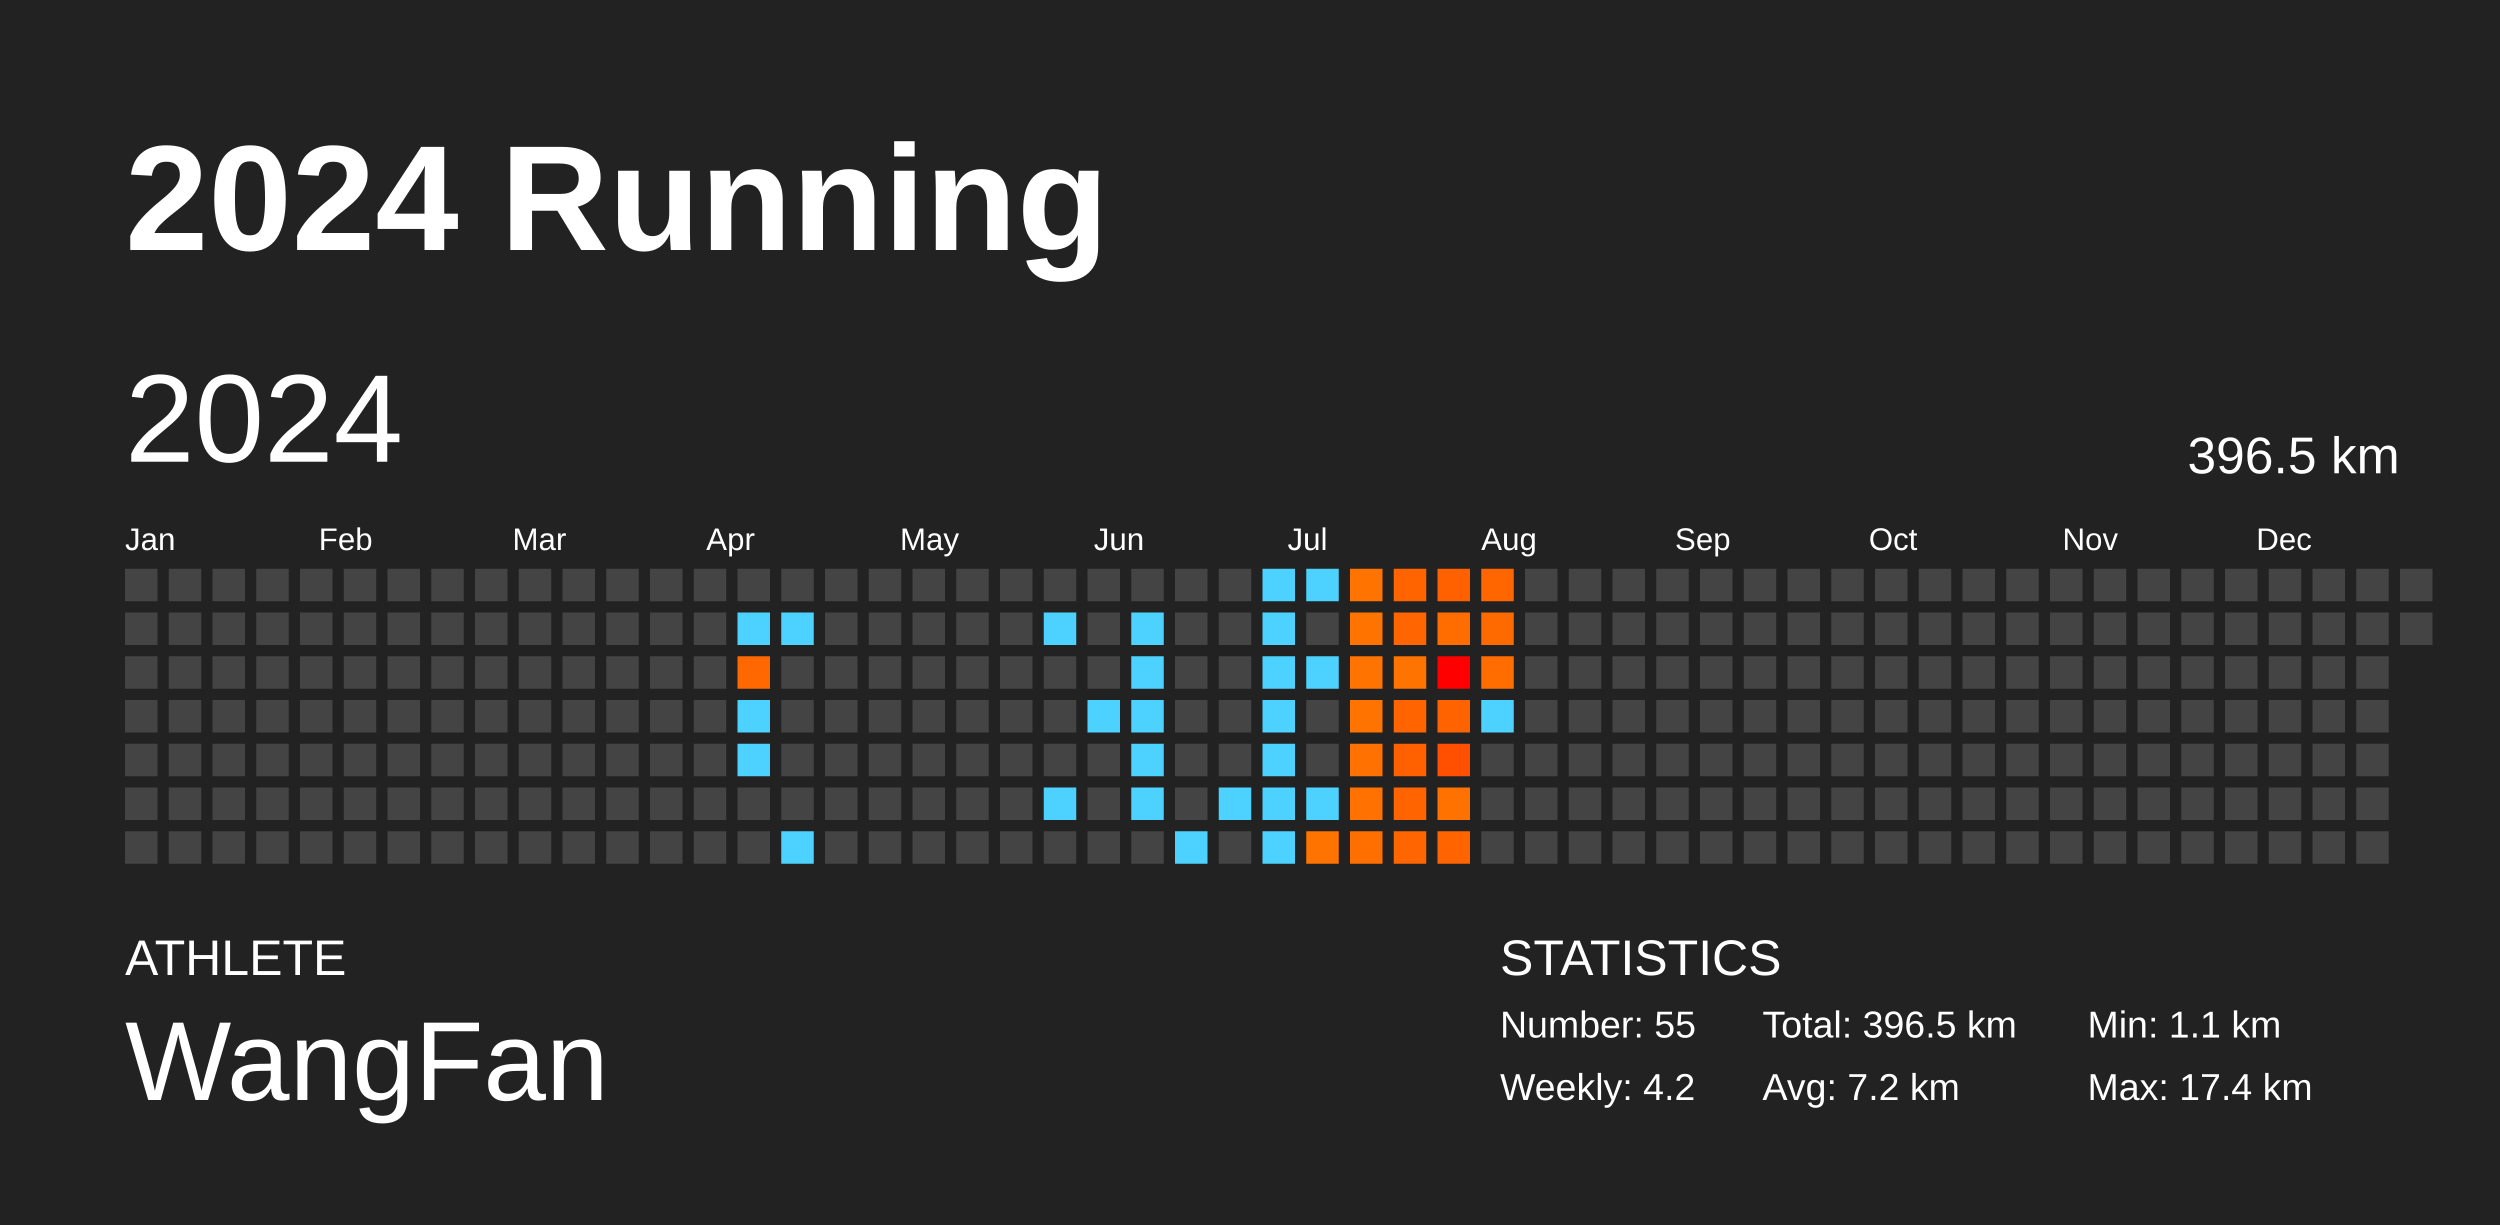
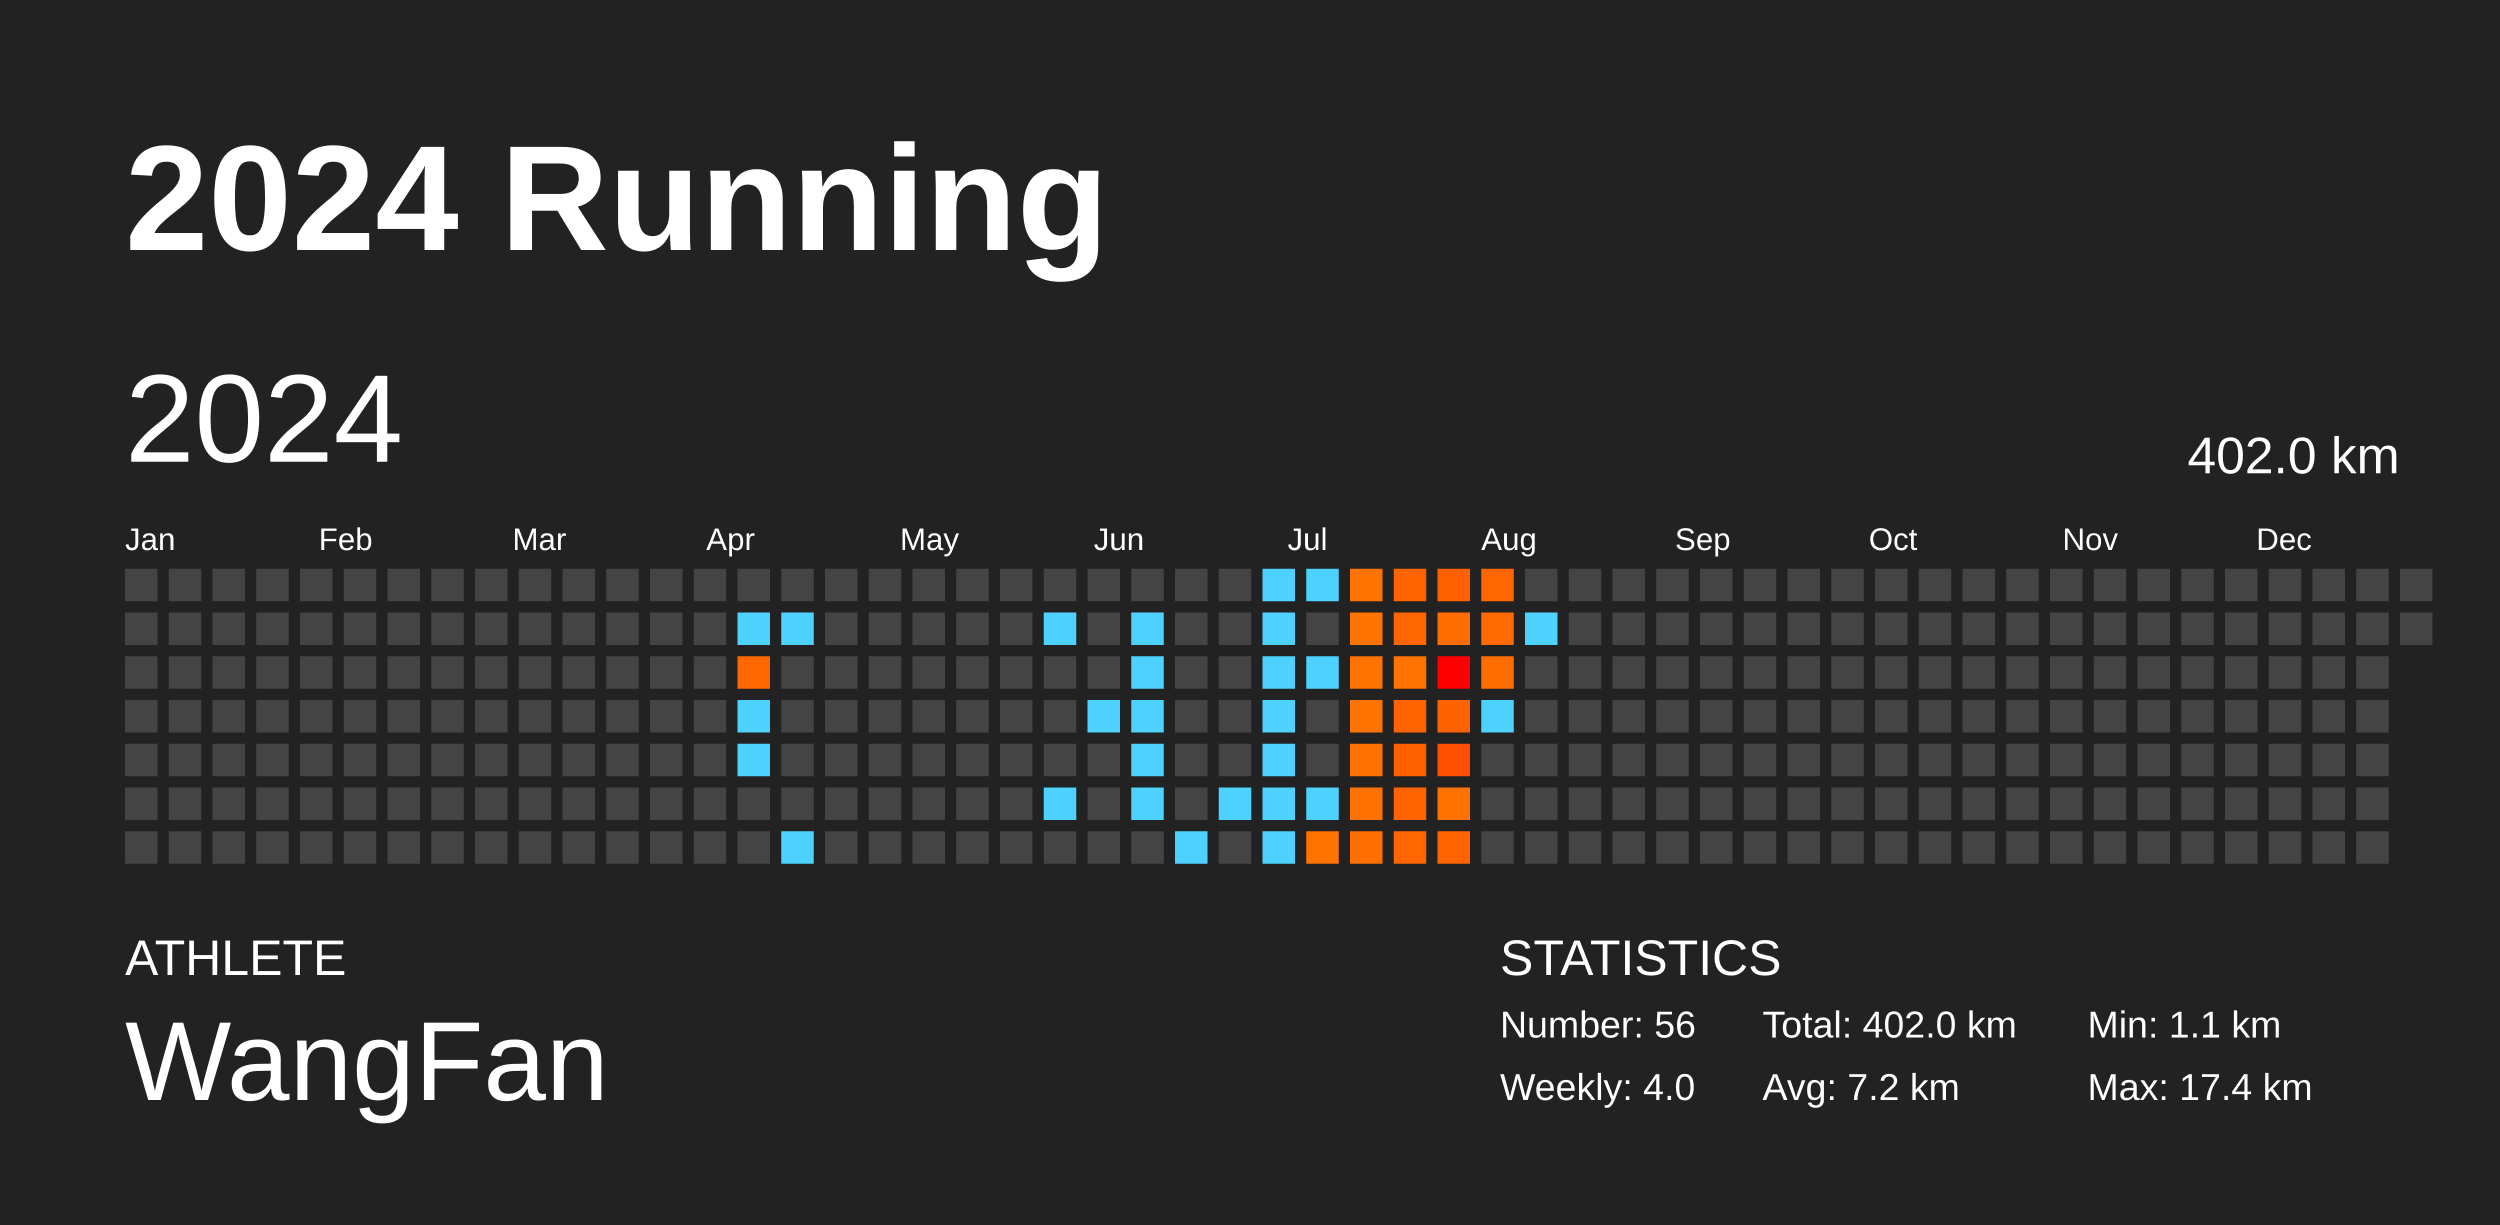
<svg xmlns="http://www.w3.org/2000/svg" baseProfile="full" height="98mm" version="1.1" viewBox="0,0,200,98" width="200mm">
  <defs />
  <rect fill="#222222" height="98" width="200" x="0" y="0" />
  <text fill="#FFFFFF" style="font-size:12px; font-family:Arial; font-weight:bold;" x="10" y="20">2024 Running</text>
  <text fill="#FFFFFF" style="font-size:4px; font-family:Arial" x="10" y="78">ATHLETE</text>
  <text fill="#FFFFFF" style="font-size:9px; font-family:Arial" x="10" y="88">WangFan</text>
  <text fill="#FFFFFF" style="font-size:4px; font-family:Arial" x="120" y="78">STATISTICS</text>
-   <text fill="#FFFFFF" style="font-size:3px; font-family:Arial" x="120" y="83">Number: 55</text>
-   <text fill="#FFFFFF" style="font-size:3px; font-family:Arial" x="120" y="88">Weekly: 4.2</text>
-   <text fill="#FFFFFF" style="font-size:3px; font-family:Arial" x="141" y="83">Total: 396.5 km</text>
+   <text fill="#FFFFFF" style="font-size:3px; font-family:Arial" x="120" y="83">Number: 56</text>
+   <text fill="#FFFFFF" style="font-size:3px; font-family:Arial" x="120" y="88">Weekly: 4.0</text>
+   <text fill="#FFFFFF" style="font-size:3px; font-family:Arial" x="141" y="83">Total: 402.0 km</text>
  <text fill="#FFFFFF" style="font-size:3px; font-family:Arial" x="141" y="88">Avg: 7.2 km</text>
  <text fill="#FFFFFF" style="font-size:3px; font-family:Arial" x="167" y="83">Min: 1.1 km</text>
  <text fill="#FFFFFF" style="font-size:3px; font-family:Arial" x="167" y="88">Max: 17.4 km</text>
  <text dominant-baseline="hanging" fill="#FFFFFF" style="font-size:10.0px; font-family:Arial;" x="10" y="30">2024</text>
-   <text dominant-baseline="hanging" fill="#FFFFFF" style="font-size:4.125px; font-family:Arial;" x="175" y="35">396.5 km</text>
+   <text dominant-baseline="hanging" fill="#FFFFFF" style="font-size:4.125px; font-family:Arial;" x="175" y="35">402.0 km</text>
  <text fill="#FFFFFF" style="font-size:2.5px; font-family:Arial" x="10.0" y="44">Jan</text>
  <text fill="#FFFFFF" style="font-size:2.5px; font-family:Arial" x="25.5" y="44">Feb</text>
  <text fill="#FFFFFF" style="font-size:2.5px; font-family:Arial" x="41.0" y="44">Mar</text>
  <text fill="#FFFFFF" style="font-size:2.5px; font-family:Arial" x="56.5" y="44">Apr</text>
  <text fill="#FFFFFF" style="font-size:2.5px; font-family:Arial" x="72.0" y="44">May</text>
  <text fill="#FFFFFF" style="font-size:2.5px; font-family:Arial" x="87.5" y="44">Jun</text>
  <text fill="#FFFFFF" style="font-size:2.5px; font-family:Arial" x="103.0" y="44">Jul</text>
  <text fill="#FFFFFF" style="font-size:2.5px; font-family:Arial" x="118.5" y="44">Aug</text>
  <text fill="#FFFFFF" style="font-size:2.5px; font-family:Arial" x="134.0" y="44">Sep</text>
  <text fill="#FFFFFF" style="font-size:2.5px; font-family:Arial" x="149.5" y="44">Oct</text>
  <text fill="#FFFFFF" style="font-size:2.5px; font-family:Arial" x="165.0" y="44">Nov</text>
  <text fill="#FFFFFF" style="font-size:2.5px; font-family:Arial" x="180.5" y="44">Dec</text>
  <rect fill="#444444" height="2.6" width="2.6" x="10.0" y="45.5" />
  <rect fill="#444444" height="2.6" width="2.6" x="10.0" y="49.0" />
  <rect fill="#444444" height="2.6" width="2.6" x="10.0" y="52.5" />
  <rect fill="#444444" height="2.6" width="2.6" x="10.0" y="56.0" />
  <rect fill="#444444" height="2.6" width="2.6" x="10.0" y="59.5" />
  <rect fill="#444444" height="2.6" width="2.6" x="10.0" y="63.0" />
  <rect fill="#444444" height="2.6" width="2.6" x="10.0" y="66.5" />
  <rect fill="#444444" height="2.6" width="2.6" x="13.5" y="45.5" />
  <rect fill="#444444" height="2.6" width="2.6" x="13.5" y="49.0" />
  <rect fill="#444444" height="2.6" width="2.6" x="13.5" y="52.5" />
  <rect fill="#444444" height="2.6" width="2.6" x="13.5" y="56.0" />
  <rect fill="#444444" height="2.6" width="2.6" x="13.5" y="59.5" />
  <rect fill="#444444" height="2.6" width="2.6" x="13.5" y="63.0" />
  <rect fill="#444444" height="2.6" width="2.6" x="13.5" y="66.5" />
  <rect fill="#444444" height="2.6" width="2.6" x="17.0" y="45.5" />
  <rect fill="#444444" height="2.6" width="2.6" x="17.0" y="49.0" />
  <rect fill="#444444" height="2.6" width="2.6" x="17.0" y="52.5" />
  <rect fill="#444444" height="2.6" width="2.6" x="17.0" y="56.0" />
  <rect fill="#444444" height="2.6" width="2.6" x="17.0" y="59.5" />
  <rect fill="#444444" height="2.6" width="2.6" x="17.0" y="63.0" />
  <rect fill="#444444" height="2.6" width="2.6" x="17.0" y="66.5" />
  <rect fill="#444444" height="2.6" width="2.6" x="20.5" y="45.5" />
  <rect fill="#444444" height="2.6" width="2.6" x="20.5" y="49.0" />
  <rect fill="#444444" height="2.6" width="2.6" x="20.5" y="52.5" />
  <rect fill="#444444" height="2.6" width="2.6" x="20.5" y="56.0" />
  <rect fill="#444444" height="2.6" width="2.6" x="20.5" y="59.5" />
  <rect fill="#444444" height="2.6" width="2.6" x="20.5" y="63.0" />
  <rect fill="#444444" height="2.6" width="2.6" x="20.5" y="66.5" />
  <rect fill="#444444" height="2.6" width="2.6" x="24.0" y="45.5" />
  <rect fill="#444444" height="2.6" width="2.6" x="24.0" y="49.0" />
  <rect fill="#444444" height="2.6" width="2.6" x="24.0" y="52.5" />
  <rect fill="#444444" height="2.6" width="2.6" x="24.0" y="56.0" />
  <rect fill="#444444" height="2.6" width="2.6" x="24.0" y="59.5" />
  <rect fill="#444444" height="2.6" width="2.6" x="24.0" y="63.0" />
  <rect fill="#444444" height="2.6" width="2.6" x="24.0" y="66.5" />
  <rect fill="#444444" height="2.6" width="2.6" x="27.5" y="45.5" />
  <rect fill="#444444" height="2.6" width="2.6" x="27.5" y="49.0" />
  <rect fill="#444444" height="2.6" width="2.6" x="27.5" y="52.5" />
  <rect fill="#444444" height="2.6" width="2.6" x="27.5" y="56.0" />
  <rect fill="#444444" height="2.6" width="2.6" x="27.5" y="59.5" />
  <rect fill="#444444" height="2.6" width="2.6" x="27.5" y="63.0" />
  <rect fill="#444444" height="2.6" width="2.6" x="27.5" y="66.5" />
  <rect fill="#444444" height="2.6" width="2.6" x="31.0" y="45.5" />
  <rect fill="#444444" height="2.6" width="2.6" x="31.0" y="49.0" />
  <rect fill="#444444" height="2.6" width="2.6" x="31.0" y="52.5" />
  <rect fill="#444444" height="2.6" width="2.6" x="31.0" y="56.0" />
  <rect fill="#444444" height="2.6" width="2.6" x="31.0" y="59.5" />
  <rect fill="#444444" height="2.6" width="2.6" x="31.0" y="63.0" />
  <rect fill="#444444" height="2.6" width="2.6" x="31.0" y="66.5" />
  <rect fill="#444444" height="2.6" width="2.6" x="34.5" y="45.5" />
  <rect fill="#444444" height="2.6" width="2.6" x="34.5" y="49.0" />
  <rect fill="#444444" height="2.6" width="2.6" x="34.5" y="52.5" />
  <rect fill="#444444" height="2.6" width="2.6" x="34.5" y="56.0" />
  <rect fill="#444444" height="2.6" width="2.6" x="34.5" y="59.5" />
  <rect fill="#444444" height="2.6" width="2.6" x="34.5" y="63.0" />
  <rect fill="#444444" height="2.6" width="2.6" x="34.5" y="66.5" />
  <rect fill="#444444" height="2.6" width="2.6" x="38.0" y="45.5" />
  <rect fill="#444444" height="2.6" width="2.6" x="38.0" y="49.0" />
  <rect fill="#444444" height="2.6" width="2.6" x="38.0" y="52.5" />
  <rect fill="#444444" height="2.6" width="2.6" x="38.0" y="56.0" />
  <rect fill="#444444" height="2.6" width="2.6" x="38.0" y="59.5" />
  <rect fill="#444444" height="2.6" width="2.6" x="38.0" y="63.0" />
  <rect fill="#444444" height="2.6" width="2.6" x="38.0" y="66.5" />
  <rect fill="#444444" height="2.6" width="2.6" x="41.5" y="45.5" />
  <rect fill="#444444" height="2.6" width="2.6" x="41.5" y="49.0" />
  <rect fill="#444444" height="2.6" width="2.6" x="41.5" y="52.5" />
  <rect fill="#444444" height="2.6" width="2.6" x="41.5" y="56.0" />
  <rect fill="#444444" height="2.6" width="2.6" x="41.5" y="59.5" />
  <rect fill="#444444" height="2.6" width="2.6" x="41.5" y="63.0" />
  <rect fill="#444444" height="2.6" width="2.6" x="41.5" y="66.5" />
  <rect fill="#444444" height="2.6" width="2.6" x="45.0" y="45.5" />
  <rect fill="#444444" height="2.6" width="2.6" x="45.0" y="49.0" />
  <rect fill="#444444" height="2.6" width="2.6" x="45.0" y="52.5" />
  <rect fill="#444444" height="2.6" width="2.6" x="45.0" y="56.0" />
  <rect fill="#444444" height="2.6" width="2.6" x="45.0" y="59.5" />
  <rect fill="#444444" height="2.6" width="2.6" x="45.0" y="63.0" />
  <rect fill="#444444" height="2.6" width="2.6" x="45.0" y="66.5" />
  <rect fill="#444444" height="2.6" width="2.6" x="48.5" y="45.5" />
  <rect fill="#444444" height="2.6" width="2.6" x="48.5" y="49.0" />
  <rect fill="#444444" height="2.6" width="2.6" x="48.5" y="52.5" />
  <rect fill="#444444" height="2.6" width="2.6" x="48.5" y="56.0" />
  <rect fill="#444444" height="2.6" width="2.6" x="48.5" y="59.5" />
  <rect fill="#444444" height="2.6" width="2.6" x="48.5" y="63.0" />
  <rect fill="#444444" height="2.6" width="2.6" x="48.5" y="66.5" />
  <rect fill="#444444" height="2.6" width="2.6" x="52.0" y="45.5" />
  <rect fill="#444444" height="2.6" width="2.6" x="52.0" y="49.0" />
  <rect fill="#444444" height="2.6" width="2.6" x="52.0" y="52.5" />
  <rect fill="#444444" height="2.6" width="2.6" x="52.0" y="56.0" />
  <rect fill="#444444" height="2.6" width="2.6" x="52.0" y="59.5" />
  <rect fill="#444444" height="2.6" width="2.6" x="52.0" y="63.0" />
  <rect fill="#444444" height="2.6" width="2.6" x="52.0" y="66.5" />
  <rect fill="#444444" height="2.6" width="2.6" x="55.5" y="45.5" />
  <rect fill="#444444" height="2.6" width="2.6" x="55.5" y="49.0" />
  <rect fill="#444444" height="2.6" width="2.6" x="55.5" y="52.5" />
  <rect fill="#444444" height="2.6" width="2.6" x="55.5" y="56.0" />
  <rect fill="#444444" height="2.6" width="2.6" x="55.5" y="59.5" />
  <rect fill="#444444" height="2.6" width="2.6" x="55.5" y="63.0" />
  <rect fill="#444444" height="2.6" width="2.6" x="55.5" y="66.5" />
  <rect fill="#444444" height="2.6" width="2.6" x="59.0" y="45.5" />
  <rect fill="#4dd2ff" height="2.6" width="2.6" x="59.0" y="49.0" />
  <rect fill="#ff6700" height="2.6" width="2.6" x="59.0" y="52.5" />
  <rect fill="#4dd2ff" height="2.6" width="2.6" x="59.0" y="56.0" />
  <rect fill="#4dd2ff" height="2.6" width="2.6" x="59.0" y="59.5" />
  <rect fill="#444444" height="2.6" width="2.6" x="59.0" y="63.0" />
  <rect fill="#444444" height="2.6" width="2.6" x="59.0" y="66.5" />
  <rect fill="#444444" height="2.6" width="2.6" x="62.5" y="45.5" />
  <rect fill="#4dd2ff" height="2.6" width="2.6" x="62.5" y="49.0" />
  <rect fill="#444444" height="2.6" width="2.6" x="62.5" y="52.5" />
  <rect fill="#444444" height="2.6" width="2.6" x="62.5" y="56.0" />
  <rect fill="#444444" height="2.6" width="2.6" x="62.5" y="59.5" />
  <rect fill="#444444" height="2.6" width="2.6" x="62.5" y="63.0" />
  <rect fill="#4dd2ff" height="2.6" width="2.6" x="62.5" y="66.5" />
  <rect fill="#444444" height="2.6" width="2.6" x="66.0" y="45.5" />
  <rect fill="#444444" height="2.6" width="2.6" x="66.0" y="49.0" />
  <rect fill="#444444" height="2.6" width="2.6" x="66.0" y="52.5" />
  <rect fill="#444444" height="2.6" width="2.6" x="66.0" y="56.0" />
  <rect fill="#444444" height="2.6" width="2.6" x="66.0" y="59.5" />
  <rect fill="#444444" height="2.6" width="2.6" x="66.0" y="63.0" />
  <rect fill="#444444" height="2.6" width="2.6" x="66.0" y="66.5" />
  <rect fill="#444444" height="2.6" width="2.6" x="69.5" y="45.5" />
  <rect fill="#444444" height="2.6" width="2.6" x="69.5" y="49.0" />
  <rect fill="#444444" height="2.6" width="2.6" x="69.5" y="52.5" />
  <rect fill="#444444" height="2.6" width="2.6" x="69.5" y="56.0" />
  <rect fill="#444444" height="2.6" width="2.6" x="69.5" y="59.5" />
  <rect fill="#444444" height="2.6" width="2.6" x="69.5" y="63.0" />
  <rect fill="#444444" height="2.6" width="2.6" x="69.5" y="66.5" />
  <rect fill="#444444" height="2.6" width="2.6" x="73.0" y="45.5" />
  <rect fill="#444444" height="2.6" width="2.6" x="73.0" y="49.0" />
  <rect fill="#444444" height="2.6" width="2.6" x="73.0" y="52.5" />
  <rect fill="#444444" height="2.6" width="2.6" x="73.0" y="56.0" />
  <rect fill="#444444" height="2.6" width="2.6" x="73.0" y="59.5" />
  <rect fill="#444444" height="2.6" width="2.6" x="73.0" y="63.0" />
  <rect fill="#444444" height="2.6" width="2.6" x="73.0" y="66.5" />
  <rect fill="#444444" height="2.6" width="2.6" x="76.5" y="45.5" />
  <rect fill="#444444" height="2.6" width="2.6" x="76.5" y="49.0" />
  <rect fill="#444444" height="2.6" width="2.6" x="76.5" y="52.5" />
  <rect fill="#444444" height="2.6" width="2.6" x="76.5" y="56.0" />
  <rect fill="#444444" height="2.6" width="2.6" x="76.5" y="59.5" />
  <rect fill="#444444" height="2.6" width="2.6" x="76.5" y="63.0" />
  <rect fill="#444444" height="2.6" width="2.6" x="76.5" y="66.5" />
  <rect fill="#444444" height="2.6" width="2.6" x="80.0" y="45.5" />
  <rect fill="#444444" height="2.6" width="2.6" x="80.0" y="49.0" />
  <rect fill="#444444" height="2.6" width="2.6" x="80.0" y="52.5" />
  <rect fill="#444444" height="2.6" width="2.6" x="80.0" y="56.0" />
  <rect fill="#444444" height="2.6" width="2.6" x="80.0" y="59.5" />
  <rect fill="#444444" height="2.6" width="2.6" x="80.0" y="63.0" />
  <rect fill="#444444" height="2.6" width="2.6" x="80.0" y="66.5" />
  <rect fill="#444444" height="2.6" width="2.6" x="83.5" y="45.5" />
  <rect fill="#4dd2ff" height="2.6" width="2.6" x="83.5" y="49.0" />
  <rect fill="#444444" height="2.6" width="2.6" x="83.5" y="52.5" />
  <rect fill="#444444" height="2.6" width="2.6" x="83.5" y="56.0" />
  <rect fill="#444444" height="2.6" width="2.6" x="83.5" y="59.5" />
  <rect fill="#4dd2ff" height="2.6" width="2.6" x="83.5" y="63.0" />
  <rect fill="#444444" height="2.6" width="2.6" x="83.5" y="66.5" />
  <rect fill="#444444" height="2.6" width="2.6" x="87.0" y="45.5" />
  <rect fill="#444444" height="2.6" width="2.6" x="87.0" y="49.0" />
  <rect fill="#444444" height="2.6" width="2.6" x="87.0" y="52.5" />
  <rect fill="#4dd2ff" height="2.6" width="2.6" x="87.0" y="56.0" />
  <rect fill="#444444" height="2.6" width="2.6" x="87.0" y="59.5" />
  <rect fill="#444444" height="2.6" width="2.6" x="87.0" y="63.0" />
  <rect fill="#444444" height="2.6" width="2.6" x="87.0" y="66.5" />
  <rect fill="#444444" height="2.6" width="2.6" x="90.5" y="45.5" />
  <rect fill="#4dd2ff" height="2.6" width="2.6" x="90.5" y="49.0" />
  <rect fill="#4dd2ff" height="2.6" width="2.6" x="90.5" y="52.5" />
  <rect fill="#4dd2ff" height="2.6" width="2.6" x="90.5" y="56.0" />
  <rect fill="#4dd2ff" height="2.6" width="2.6" x="90.5" y="59.5" />
  <rect fill="#4dd2ff" height="2.6" width="2.6" x="90.5" y="63.0" />
  <rect fill="#444444" height="2.6" width="2.6" x="90.5" y="66.5" />
  <rect fill="#444444" height="2.6" width="2.6" x="94.0" y="45.5" />
  <rect fill="#444444" height="2.6" width="2.6" x="94.0" y="49.0" />
  <rect fill="#444444" height="2.6" width="2.6" x="94.0" y="52.5" />
  <rect fill="#444444" height="2.6" width="2.6" x="94.0" y="56.0" />
  <rect fill="#444444" height="2.6" width="2.6" x="94.0" y="59.5" />
  <rect fill="#444444" height="2.6" width="2.6" x="94.0" y="63.0" />
  <rect fill="#4dd2ff" height="2.6" width="2.6" x="94.0" y="66.5" />
  <rect fill="#444444" height="2.6" width="2.6" x="97.5" y="45.5" />
  <rect fill="#444444" height="2.6" width="2.6" x="97.5" y="49.0" />
  <rect fill="#444444" height="2.6" width="2.6" x="97.5" y="52.5" />
  <rect fill="#444444" height="2.6" width="2.6" x="97.5" y="56.0" />
  <rect fill="#444444" height="2.6" width="2.6" x="97.5" y="59.5" />
  <rect fill="#4dd2ff" height="2.6" width="2.6" x="97.5" y="63.0" />
  <rect fill="#444444" height="2.6" width="2.6" x="97.5" y="66.5" />
  <rect fill="#4dd2ff" height="2.6" width="2.6" x="101.0" y="45.5" />
  <rect fill="#4dd2ff" height="2.6" width="2.6" x="101.0" y="49.0" />
  <rect fill="#4dd2ff" height="2.6" width="2.6" x="101.0" y="52.5" />
  <rect fill="#4dd2ff" height="2.6" width="2.6" x="101.0" y="56.0" />
  <rect fill="#4dd2ff" height="2.6" width="2.6" x="101.0" y="59.5" />
  <rect fill="#4dd2ff" height="2.6" width="2.6" x="101.0" y="63.0" />
  <rect fill="#4dd2ff" height="2.6" width="2.6" x="101.0" y="66.5" />
  <rect fill="#4dd2ff" height="2.6" width="2.6" x="104.5" y="45.5" />
  <rect fill="#444444" height="2.6" width="2.6" x="104.5" y="49.0" />
  <rect fill="#4dd2ff" height="2.6" width="2.6" x="104.5" y="52.5" />
  <rect fill="#444444" height="2.6" width="2.6" x="104.5" y="56.0" />
  <rect fill="#444444" height="2.6" width="2.6" x="104.5" y="59.5" />
  <rect fill="#4dd2ff" height="2.6" width="2.6" x="104.5" y="63.0" />
  <rect fill="#ff7400" height="2.6" width="2.6" x="104.5" y="66.5" />
  <rect fill="#ff7300" height="2.6" width="2.6" x="108.0" y="45.5" />
  <rect fill="#ff7300" height="2.6" width="2.6" x="108.0" y="49.0" />
  <rect fill="#ff7300" height="2.6" width="2.6" x="108.0" y="52.5" />
  <rect fill="#ff7300" height="2.6" width="2.6" x="108.0" y="56.0" />
  <rect fill="#ff7100" height="2.6" width="2.6" x="108.0" y="59.5" />
  <rect fill="#ff7100" height="2.6" width="2.6" x="108.0" y="63.0" />
  <rect fill="#ff6f00" height="2.6" width="2.6" x="108.0" y="66.5" />
  <rect fill="#ff6400" height="2.6" width="2.6" x="111.5" y="45.5" />
  <rect fill="#ff6500" height="2.6" width="2.6" x="111.5" y="49.0" />
  <rect fill="#ff7400" height="2.6" width="2.6" x="111.5" y="52.5" />
  <rect fill="#ff6400" height="2.6" width="2.6" x="111.5" y="56.0" />
  <rect fill="#ff6100" height="2.6" width="2.6" x="111.5" y="59.5" />
  <rect fill="#ff6400" height="2.6" width="2.6" x="111.5" y="63.0" />
  <rect fill="#ff6500" height="2.6" width="2.6" x="111.5" y="66.5" />
  <rect fill="#ff6100" height="2.6" width="2.6" x="115.0" y="45.5" />
  <rect fill="#ff6d00" height="2.6" width="2.6" x="115.0" y="49.0" />
  <rect fill="#ff0000" height="2.6" width="2.6" x="115.0" y="52.5" />
  <rect fill="#ff6300" height="2.6" width="2.6" x="115.0" y="56.0" />
  <rect fill="#ff4f00" height="2.6" width="2.6" x="115.0" y="59.5" />
  <rect fill="#ff7200" height="2.6" width="2.6" x="115.0" y="63.0" />
  <rect fill="#ff6400" height="2.6" width="2.6" x="115.0" y="66.5" />
  <rect fill="#ff6600" height="2.6" width="2.6" x="118.5" y="45.5" />
  <rect fill="#ff6a00" height="2.6" width="2.6" x="118.5" y="49.0" />
  <rect fill="#ff6d00" height="2.6" width="2.6" x="118.5" y="52.5" />
  <rect fill="#4dd2ff" height="2.6" width="2.6" x="118.5" y="56.0" />
  <rect fill="#444444" height="2.6" width="2.6" x="118.5" y="59.5" />
  <rect fill="#444444" height="2.6" width="2.6" x="118.5" y="63.0" />
  <rect fill="#444444" height="2.6" width="2.6" x="118.5" y="66.5" />
  <rect fill="#444444" height="2.6" width="2.6" x="122.0" y="45.5" />
-   <rect fill="#444444" height="2.6" width="2.6" x="122.0" y="49.0" />
+   <rect fill="#4dd2ff" height="2.6" width="2.6" x="122.0" y="49.0" />
  <rect fill="#444444" height="2.6" width="2.6" x="122.0" y="52.5" />
  <rect fill="#444444" height="2.6" width="2.6" x="122.0" y="56.0" />
  <rect fill="#444444" height="2.6" width="2.6" x="122.0" y="59.5" />
  <rect fill="#444444" height="2.6" width="2.6" x="122.0" y="63.0" />
  <rect fill="#444444" height="2.6" width="2.6" x="122.0" y="66.5" />
  <rect fill="#444444" height="2.6" width="2.6" x="125.5" y="45.5" />
  <rect fill="#444444" height="2.6" width="2.6" x="125.5" y="49.0" />
  <rect fill="#444444" height="2.6" width="2.6" x="125.5" y="52.5" />
  <rect fill="#444444" height="2.6" width="2.6" x="125.5" y="56.0" />
  <rect fill="#444444" height="2.6" width="2.6" x="125.5" y="59.5" />
  <rect fill="#444444" height="2.6" width="2.6" x="125.5" y="63.0" />
  <rect fill="#444444" height="2.6" width="2.6" x="125.5" y="66.5" />
  <rect fill="#444444" height="2.6" width="2.6" x="129.0" y="45.5" />
  <rect fill="#444444" height="2.6" width="2.6" x="129.0" y="49.0" />
  <rect fill="#444444" height="2.6" width="2.6" x="129.0" y="52.5" />
  <rect fill="#444444" height="2.6" width="2.6" x="129.0" y="56.0" />
  <rect fill="#444444" height="2.6" width="2.6" x="129.0" y="59.5" />
  <rect fill="#444444" height="2.6" width="2.6" x="129.0" y="63.0" />
  <rect fill="#444444" height="2.6" width="2.6" x="129.0" y="66.5" />
  <rect fill="#444444" height="2.6" width="2.6" x="132.5" y="45.5" />
  <rect fill="#444444" height="2.6" width="2.6" x="132.5" y="49.0" />
  <rect fill="#444444" height="2.6" width="2.6" x="132.5" y="52.5" />
  <rect fill="#444444" height="2.6" width="2.6" x="132.5" y="56.0" />
  <rect fill="#444444" height="2.6" width="2.6" x="132.5" y="59.5" />
  <rect fill="#444444" height="2.6" width="2.6" x="132.5" y="63.0" />
  <rect fill="#444444" height="2.6" width="2.6" x="132.5" y="66.5" />
  <rect fill="#444444" height="2.6" width="2.6" x="136.0" y="45.5" />
  <rect fill="#444444" height="2.6" width="2.6" x="136.0" y="49.0" />
  <rect fill="#444444" height="2.6" width="2.6" x="136.0" y="52.5" />
  <rect fill="#444444" height="2.6" width="2.6" x="136.0" y="56.0" />
  <rect fill="#444444" height="2.6" width="2.6" x="136.0" y="59.5" />
  <rect fill="#444444" height="2.6" width="2.6" x="136.0" y="63.0" />
  <rect fill="#444444" height="2.6" width="2.6" x="136.0" y="66.5" />
  <rect fill="#444444" height="2.6" width="2.6" x="139.5" y="45.5" />
  <rect fill="#444444" height="2.6" width="2.6" x="139.5" y="49.0" />
  <rect fill="#444444" height="2.6" width="2.6" x="139.5" y="52.5" />
  <rect fill="#444444" height="2.6" width="2.6" x="139.5" y="56.0" />
  <rect fill="#444444" height="2.6" width="2.6" x="139.5" y="59.5" />
  <rect fill="#444444" height="2.6" width="2.6" x="139.5" y="63.0" />
  <rect fill="#444444" height="2.6" width="2.6" x="139.5" y="66.5" />
  <rect fill="#444444" height="2.6" width="2.6" x="143.0" y="45.5" />
  <rect fill="#444444" height="2.6" width="2.6" x="143.0" y="49.0" />
  <rect fill="#444444" height="2.6" width="2.6" x="143.0" y="52.5" />
  <rect fill="#444444" height="2.6" width="2.6" x="143.0" y="56.0" />
  <rect fill="#444444" height="2.6" width="2.6" x="143.0" y="59.5" />
  <rect fill="#444444" height="2.6" width="2.6" x="143.0" y="63.0" />
  <rect fill="#444444" height="2.6" width="2.6" x="143.0" y="66.5" />
  <rect fill="#444444" height="2.6" width="2.6" x="146.5" y="45.5" />
  <rect fill="#444444" height="2.6" width="2.6" x="146.5" y="49.0" />
  <rect fill="#444444" height="2.6" width="2.6" x="146.5" y="52.5" />
  <rect fill="#444444" height="2.6" width="2.6" x="146.5" y="56.0" />
  <rect fill="#444444" height="2.6" width="2.6" x="146.5" y="59.5" />
  <rect fill="#444444" height="2.6" width="2.6" x="146.5" y="63.0" />
  <rect fill="#444444" height="2.6" width="2.6" x="146.5" y="66.5" />
  <rect fill="#444444" height="2.6" width="2.6" x="150.0" y="45.5" />
  <rect fill="#444444" height="2.6" width="2.6" x="150.0" y="49.0" />
  <rect fill="#444444" height="2.6" width="2.6" x="150.0" y="52.5" />
  <rect fill="#444444" height="2.6" width="2.6" x="150.0" y="56.0" />
  <rect fill="#444444" height="2.6" width="2.6" x="150.0" y="59.5" />
  <rect fill="#444444" height="2.6" width="2.6" x="150.0" y="63.0" />
  <rect fill="#444444" height="2.6" width="2.6" x="150.0" y="66.5" />
  <rect fill="#444444" height="2.6" width="2.6" x="153.5" y="45.5" />
  <rect fill="#444444" height="2.6" width="2.6" x="153.5" y="49.0" />
  <rect fill="#444444" height="2.6" width="2.6" x="153.5" y="52.5" />
  <rect fill="#444444" height="2.6" width="2.6" x="153.5" y="56.0" />
  <rect fill="#444444" height="2.6" width="2.6" x="153.5" y="59.5" />
  <rect fill="#444444" height="2.6" width="2.6" x="153.5" y="63.0" />
  <rect fill="#444444" height="2.6" width="2.6" x="153.5" y="66.5" />
  <rect fill="#444444" height="2.6" width="2.6" x="157.0" y="45.5" />
  <rect fill="#444444" height="2.6" width="2.6" x="157.0" y="49.0" />
  <rect fill="#444444" height="2.6" width="2.6" x="157.0" y="52.5" />
  <rect fill="#444444" height="2.6" width="2.6" x="157.0" y="56.0" />
  <rect fill="#444444" height="2.6" width="2.6" x="157.0" y="59.5" />
  <rect fill="#444444" height="2.6" width="2.6" x="157.0" y="63.0" />
  <rect fill="#444444" height="2.6" width="2.6" x="157.0" y="66.5" />
  <rect fill="#444444" height="2.6" width="2.6" x="160.5" y="45.5" />
  <rect fill="#444444" height="2.6" width="2.6" x="160.5" y="49.0" />
  <rect fill="#444444" height="2.6" width="2.6" x="160.5" y="52.5" />
  <rect fill="#444444" height="2.6" width="2.6" x="160.5" y="56.0" />
  <rect fill="#444444" height="2.6" width="2.6" x="160.5" y="59.5" />
  <rect fill="#444444" height="2.6" width="2.6" x="160.5" y="63.0" />
  <rect fill="#444444" height="2.6" width="2.6" x="160.5" y="66.5" />
  <rect fill="#444444" height="2.6" width="2.6" x="164.0" y="45.5" />
  <rect fill="#444444" height="2.6" width="2.6" x="164.0" y="49.0" />
  <rect fill="#444444" height="2.6" width="2.6" x="164.0" y="52.5" />
  <rect fill="#444444" height="2.6" width="2.6" x="164.0" y="56.0" />
  <rect fill="#444444" height="2.6" width="2.6" x="164.0" y="59.5" />
  <rect fill="#444444" height="2.6" width="2.6" x="164.0" y="63.0" />
  <rect fill="#444444" height="2.6" width="2.6" x="164.0" y="66.5" />
  <rect fill="#444444" height="2.6" width="2.6" x="167.5" y="45.5" />
  <rect fill="#444444" height="2.6" width="2.6" x="167.5" y="49.0" />
  <rect fill="#444444" height="2.6" width="2.6" x="167.5" y="52.5" />
  <rect fill="#444444" height="2.6" width="2.6" x="167.5" y="56.0" />
  <rect fill="#444444" height="2.6" width="2.6" x="167.5" y="59.5" />
  <rect fill="#444444" height="2.6" width="2.6" x="167.5" y="63.0" />
  <rect fill="#444444" height="2.6" width="2.6" x="167.5" y="66.5" />
  <rect fill="#444444" height="2.6" width="2.6" x="171.0" y="45.5" />
  <rect fill="#444444" height="2.6" width="2.6" x="171.0" y="49.0" />
  <rect fill="#444444" height="2.6" width="2.6" x="171.0" y="52.5" />
  <rect fill="#444444" height="2.6" width="2.6" x="171.0" y="56.0" />
  <rect fill="#444444" height="2.6" width="2.6" x="171.0" y="59.5" />
  <rect fill="#444444" height="2.6" width="2.6" x="171.0" y="63.0" />
  <rect fill="#444444" height="2.6" width="2.6" x="171.0" y="66.5" />
  <rect fill="#444444" height="2.6" width="2.6" x="174.5" y="45.5" />
  <rect fill="#444444" height="2.6" width="2.6" x="174.5" y="49.0" />
  <rect fill="#444444" height="2.6" width="2.6" x="174.5" y="52.5" />
  <rect fill="#444444" height="2.6" width="2.6" x="174.5" y="56.0" />
  <rect fill="#444444" height="2.6" width="2.6" x="174.5" y="59.5" />
  <rect fill="#444444" height="2.6" width="2.6" x="174.5" y="63.0" />
  <rect fill="#444444" height="2.6" width="2.6" x="174.5" y="66.5" />
  <rect fill="#444444" height="2.6" width="2.6" x="178.0" y="45.5" />
  <rect fill="#444444" height="2.6" width="2.6" x="178.0" y="49.0" />
  <rect fill="#444444" height="2.6" width="2.6" x="178.0" y="52.5" />
  <rect fill="#444444" height="2.6" width="2.6" x="178.0" y="56.0" />
  <rect fill="#444444" height="2.6" width="2.6" x="178.0" y="59.5" />
  <rect fill="#444444" height="2.6" width="2.6" x="178.0" y="63.0" />
  <rect fill="#444444" height="2.6" width="2.6" x="178.0" y="66.5" />
  <rect fill="#444444" height="2.6" width="2.6" x="181.5" y="45.5" />
  <rect fill="#444444" height="2.6" width="2.6" x="181.5" y="49.0" />
  <rect fill="#444444" height="2.6" width="2.6" x="181.5" y="52.5" />
  <rect fill="#444444" height="2.6" width="2.6" x="181.5" y="56.0" />
  <rect fill="#444444" height="2.6" width="2.6" x="181.5" y="59.5" />
  <rect fill="#444444" height="2.6" width="2.6" x="181.5" y="63.0" />
  <rect fill="#444444" height="2.6" width="2.6" x="181.5" y="66.5" />
  <rect fill="#444444" height="2.6" width="2.6" x="185.0" y="45.5" />
  <rect fill="#444444" height="2.6" width="2.6" x="185.0" y="49.0" />
  <rect fill="#444444" height="2.6" width="2.6" x="185.0" y="52.5" />
  <rect fill="#444444" height="2.6" width="2.6" x="185.0" y="56.0" />
  <rect fill="#444444" height="2.6" width="2.6" x="185.0" y="59.5" />
  <rect fill="#444444" height="2.6" width="2.6" x="185.0" y="63.0" />
  <rect fill="#444444" height="2.6" width="2.6" x="185.0" y="66.5" />
  <rect fill="#444444" height="2.6" width="2.6" x="188.5" y="45.5" />
  <rect fill="#444444" height="2.6" width="2.6" x="188.5" y="49.0" />
  <rect fill="#444444" height="2.6" width="2.6" x="188.5" y="52.5" />
  <rect fill="#444444" height="2.6" width="2.6" x="188.5" y="56.0" />
  <rect fill="#444444" height="2.6" width="2.6" x="188.5" y="59.5" />
  <rect fill="#444444" height="2.6" width="2.6" x="188.5" y="63.0" />
  <rect fill="#444444" height="2.6" width="2.6" x="188.5" y="66.5" />
  <rect fill="#444444" height="2.6" width="2.6" x="192.0" y="45.5" />
  <rect fill="#444444" height="2.6" width="2.6" x="192.0" y="49.0" />
</svg>
